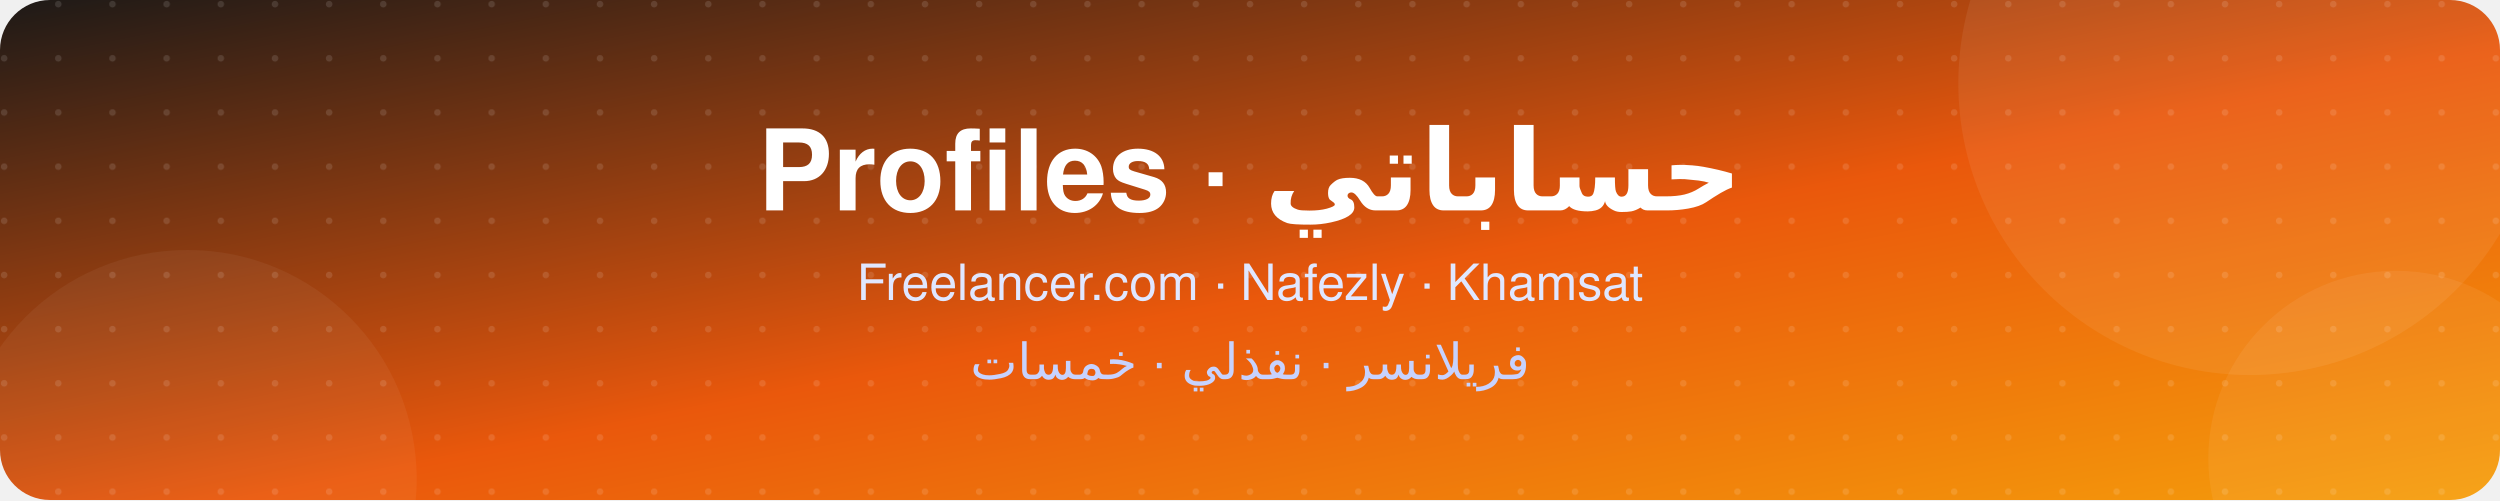
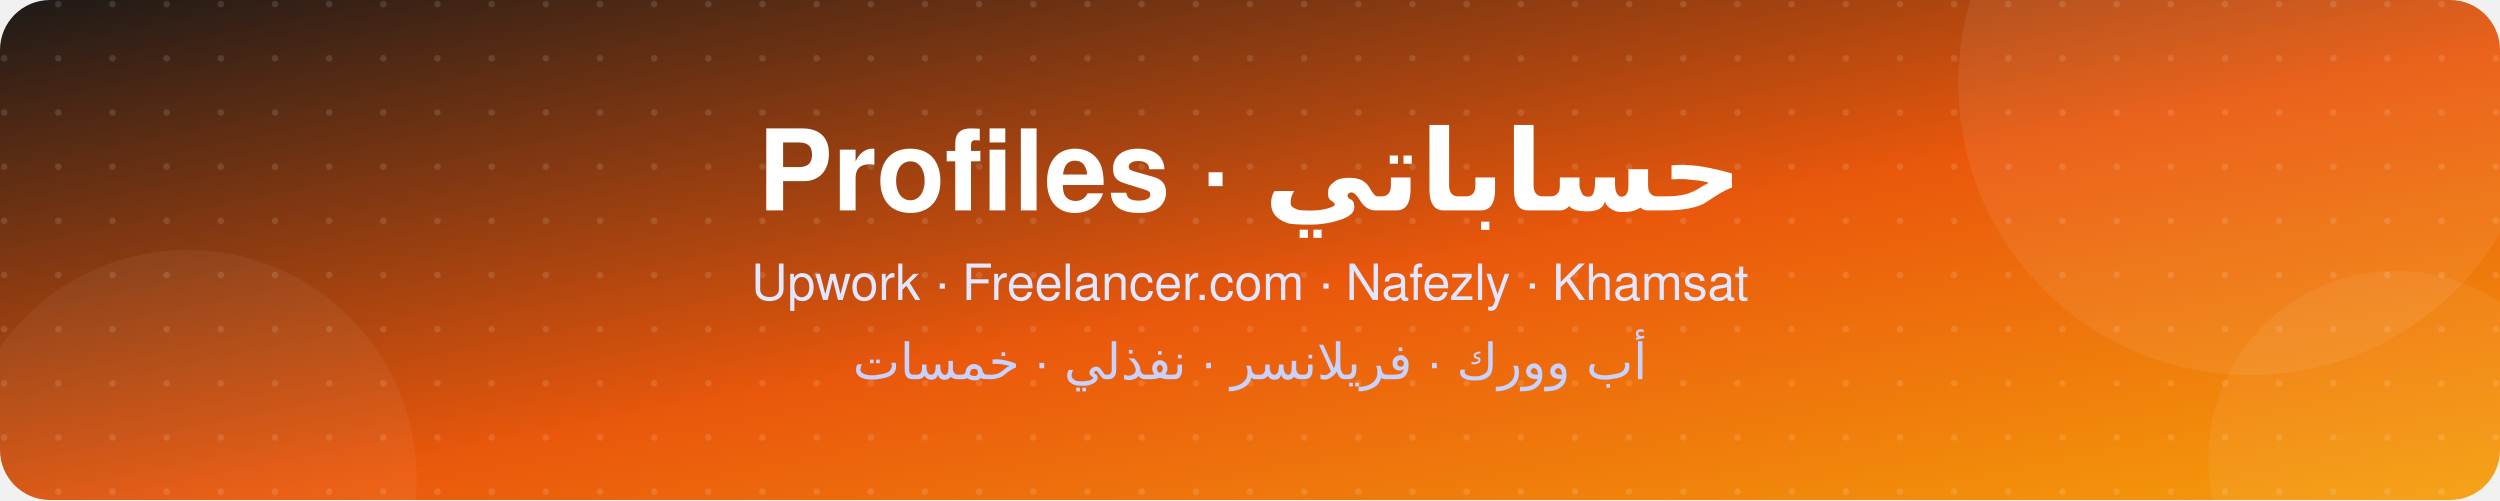
<svg xmlns="http://www.w3.org/2000/svg" width="1200" height="240" viewBox="0 0 1200 240">
  <defs>
    <linearGradient id="g" x1="0" y1="0" x2="1" y2="1">
      <stop offset="0%" stop-color="#1c1917" />
      <stop offset="55%" stop-color="#ea580c" />
      <stop offset="100%" stop-color="#f59e0b" />
    </linearGradient>
    <pattern id="dots" width="26" height="26" patternUnits="userSpaceOnUse">
      <circle cx="2" cy="2" r="1.6" fill="#ffffff" fill-opacity="0.12" />
    </pattern>
  </defs>
  <rect width="1200" height="240" rx="24" fill="url(#g)" />
  <rect width="1200" height="240" rx="24" fill="url(#dots)" />
  <circle cx="1080" cy="40" r="140" fill="#ffffff" fill-opacity="0.07" />
  <circle cx="1150" cy="220" r="90" fill="#ffffff" fill-opacity="0.06" />
  <circle cx="90" cy="230" r="110" fill="#ffffff" fill-opacity="0.05" />
  <text x="600" y="101" text-anchor="middle" font-family="Segoe UI, Helvetica, Arial, sans-serif" font-size="54" font-weight="700" fill="#ffffff">Profiles · حساباتي</text>
-   <text x="600" y="144" text-anchor="middle" font-family="Segoe UI, Helvetica, Arial, sans-serif" font-size="24" fill="#e0e7ff">Freelancer.com · Nafezly · Khamsat</text>
-   <text x="600" y="182" text-anchor="middle" direction="rtl" font-family="Segoe UI, Tahoma, Arial, sans-serif" font-size="24" fill="#c7d2fe">فريلانسر · نفذلي · خمسات</text>
+   <text x="600" y="144" text-anchor="middle" font-family="Segoe UI, Helvetica, Arial, sans-serif" font-size="24" fill="#e0e7ff">Upwork · Freelancer.com · Nafezly · Khamsat</text>
+   <text x="600" y="182" text-anchor="middle" direction="rtl" font-family="Segoe UI, Tahoma, Arial, sans-serif" font-size="24" fill="#c7d2fe">أب وورك · فريلانسر · نفذلي · خمسات</text>
</svg>
